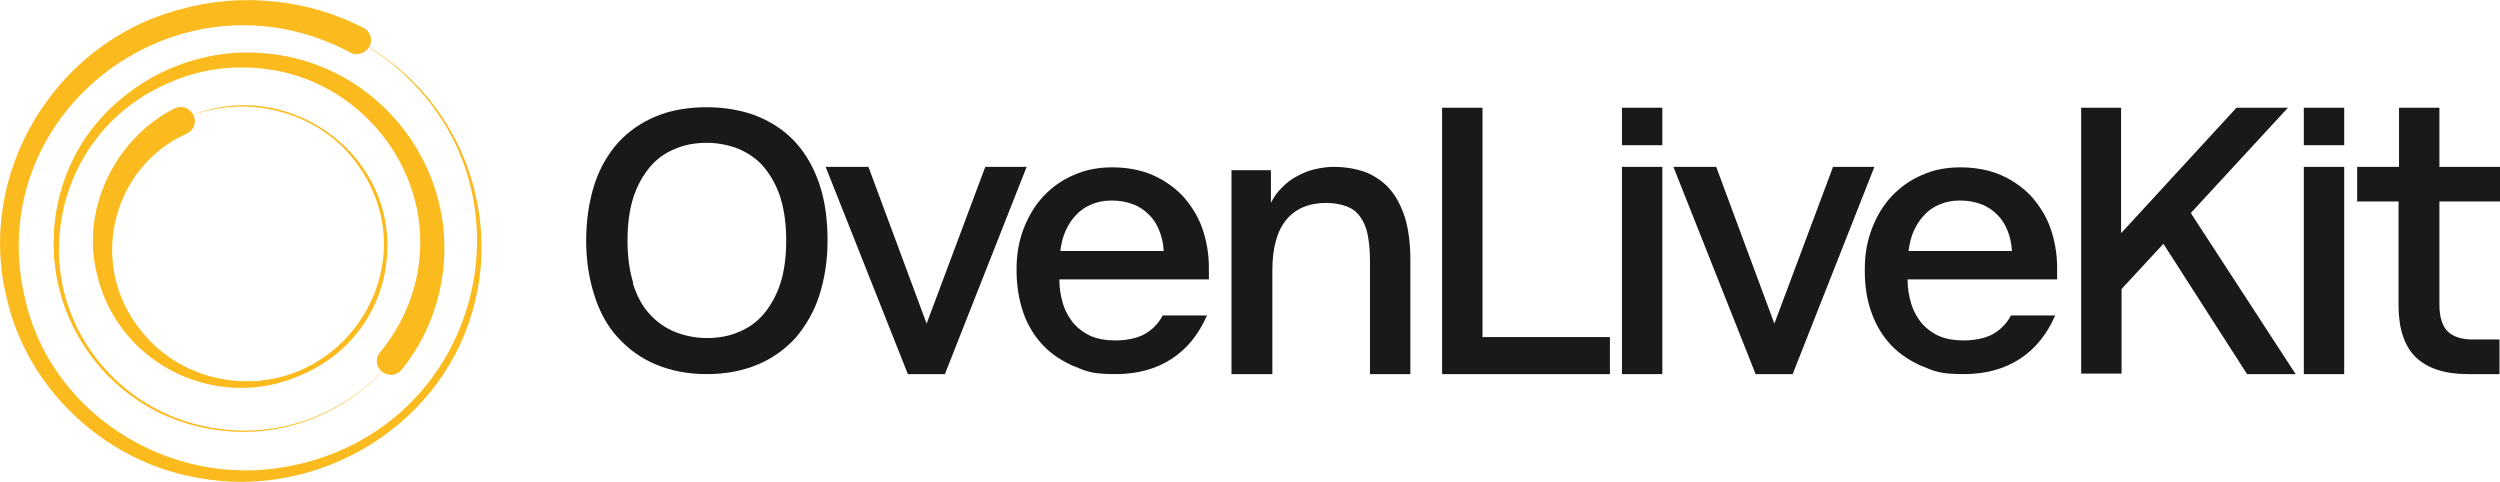
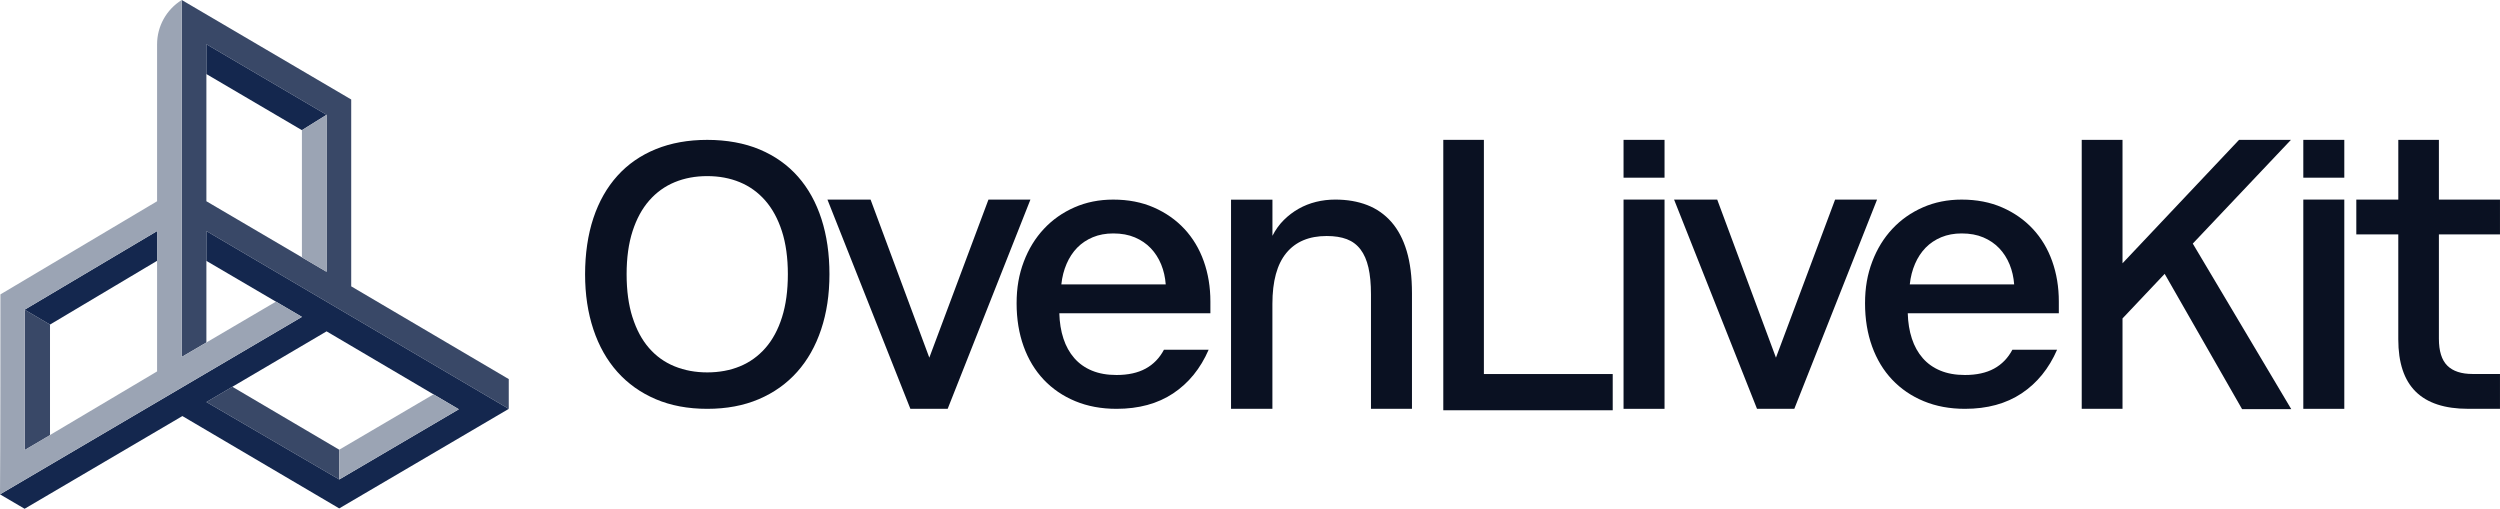
- <svg xmlns="http://www.w3.org/2000/svg" id="Layer_2" viewBox="0 0 519.9 100.2">
+ <svg xmlns="http://www.w3.org/2000/svg" id="Layer_2" data-name="Layer 2" viewBox="0 0 1375.88 280">
  <defs>
-     <style>.cls-1{fill:#fbba1e;}.cls-2{fill:#191919;}</style>
+     <style>
+       .cls-1 {
+         fill: #14274e;
+       }
+ 
+       .cls-2 {
+         fill: #394867;
+       }
+ 
+       .cls-3 {
+         fill: #0a1122;
+       }
+ 
+       .cls-4 {
+         fill: #9ba4b4;
+       }
+     </style>
  </defs>
-   <g id="_레이어_1">
-     <path class="cls-2" d="M299.9,77.8V22.4h8.4v47.7h26.5v7.7h-34.9Z" />
-     <path class="cls-2" d="M441.1,22.4v26.1l24-26.1h10.7l-20.2,21.9,21.8,33.5h-10.1l-17.4-27.1-8.7,9.4v17.6h-8.4V22.4h8.4Z" />
-     <path class="cls-2" d="M498.9,34.7v-12.3h8.4v12.3h12.6v7.2h-12.6v21.5c0,2.5.6,4.4,1.7,5.5s2.9,1.7,5.2,1.7h5.6v7.2h-6.6c-4.8,0-8.4-1.2-10.8-3.5s-3.6-6-3.6-10.8v-21.6h-8.6v-7.2h8.6Z" />
-     <path class="cls-2" d="M136.4,75.8c-3.1-1.3-5.7-3.2-7.9-5.6-2.2-2.4-3.8-5.3-4.9-8.8-1.1-3.4-1.7-7.2-1.7-11.4s.6-8.1,1.7-11.6c1.1-3.4,2.8-6.3,4.9-8.7,2.2-2.4,4.8-4.2,7.9-5.5,3.1-1.3,6.7-1.9,10.6-1.9s7.7.7,10.8,2c3.1,1.3,5.8,3.2,7.9,5.6s3.7,5.3,4.8,8.7c1.1,3.4,1.6,7.2,1.6,11.4s-.6,7.9-1.7,11.4c-1.1,3.4-2.8,6.3-4.9,8.8-2.2,2.4-4.8,4.3-7.9,5.6s-6.6,2-10.6,2-7.5-.7-10.6-2ZM131.6,58.9c.8,2.5,1.9,4.7,3.4,6.3,1.5,1.7,3.2,2.9,5.3,3.8,2,.8,4.3,1.3,6.7,1.3s4.7-.4,6.7-1.3c2-.8,3.8-2.1,5.2-3.8s2.6-3.8,3.4-6.3c.8-2.5,1.2-5.5,1.2-8.9s-.4-6.3-1.2-8.9c-.8-2.5-2-4.6-3.4-6.3s-3.2-2.9-5.2-3.8c-2-.8-4.3-1.3-6.7-1.3s-4.7.4-6.7,1.3c-2,.8-3.8,2.1-5.2,3.8s-2.6,3.8-3.4,6.3c-.8,2.5-1.2,5.5-1.2,8.9s.4,6.3,1.2,8.9Z" />
-     <path class="cls-2" d="M180.6,34.7l12.1,32.6,12.2-32.6h8.6l-17,43.1h-7.7l-17.1-43.1h8.9Z" />
-     <path class="cls-2" d="M223.4,76.2c-2.5-1.1-4.7-2.5-6.5-4.4-1.8-1.9-3.2-4.2-4.1-6.8s-1.4-5.6-1.4-8.9.5-6,1.5-8.6c1-2.6,2.4-4.9,4.1-6.7,1.8-1.9,3.9-3.4,6.3-4.4,2.4-1.1,5.1-1.6,8-1.6s5.9.5,8.4,1.6,4.6,2.6,6.3,4.4c1.7,1.9,3.1,4.1,4,6.6.9,2.6,1.4,5.3,1.4,8.3v2.4h-31.1c0,1.9.3,3.6.8,5.2.5,1.6,1.3,2.9,2.2,4,1,1.1,2.2,2,3.6,2.6,1.4.6,3.1.9,5.1.9s4.4-.4,6-1.3c1.6-.9,2.9-2.2,3.8-3.9h9.2c-1.7,3.9-4.1,6.9-7.3,9-3.2,2.1-7.1,3.2-11.7,3.2s-6-.5-8.5-1.6ZM242,52.1c-.1-1.5-.4-2.9-.9-4.1-.5-1.3-1.2-2.4-2.1-3.3-.9-.9-2-1.7-3.3-2.2-1.3-.5-2.8-.8-4.5-.8s-3,.3-4.2.8c-1.2.5-2.3,1.2-3.2,2.2-.9.9-1.6,2-2.2,3.3-.6,1.3-.9,2.7-1.1,4.2h21.5Z" />
-     <path class="cls-2" d="M356.9,34.7l12.1,32.6,12.2-32.6h8.6l-17,43.1h-7.7l-17.1-43.1h8.9Z" />
-     <path class="cls-2" d="M399.8,76.2c-2.5-1.1-4.7-2.5-6.5-4.4-1.8-1.9-3.2-4.2-4.1-6.8-1-2.7-1.4-5.6-1.4-8.9s.5-6,1.5-8.6c1-2.6,2.4-4.9,4.1-6.7,1.8-1.9,3.9-3.4,6.3-4.4,2.4-1.1,5.1-1.6,8-1.6s5.9.5,8.4,1.6,4.6,2.6,6.3,4.4c1.7,1.9,3.1,4.1,4,6.6.9,2.6,1.4,5.3,1.4,8.3v2.4h-31.1c0,1.9.3,3.6.8,5.2.5,1.6,1.3,2.9,2.2,4,1,1.1,2.2,2,3.6,2.6,1.4.6,3.1.9,5.1.9s4.4-.4,6-1.3c1.6-.9,2.9-2.2,3.8-3.9h9.2c-1.7,3.9-4.1,6.9-7.3,9-3.2,2.1-7.1,3.2-11.7,3.2s-6-.5-8.5-1.6ZM418.4,52.1c-.1-1.5-.4-2.9-.9-4.1-.5-1.3-1.2-2.4-2.1-3.3-.9-.9-2-1.7-3.3-2.2-1.3-.5-2.8-.8-4.5-.8s-3,.3-4.2.8c-1.2.5-2.3,1.2-3.2,2.2-.9.9-1.6,2-2.2,3.3-.6,1.3-.9,2.7-1.1,4.2h21.5Z" />
-     <path class="cls-2" d="M255.8,35.4h8.5v6.8c.6-1.3,1.4-2.3,2.4-3.3.9-.9,1.9-1.7,3.1-2.3,1.1-.6,2.3-1.1,3.6-1.4,1.3-.3,2.6-.5,4-.5,2.4,0,4.6.4,6.6,1.1,1.9.8,3.6,1.9,5,3.5,1.4,1.6,2.4,3.6,3.2,6,.7,2.4,1.1,5.3,1.1,8.7v23.8h-8.4v-23.6c0-2.2-.2-4-.5-5.5s-.9-2.8-1.6-3.7c-.7-1-1.7-1.7-2.8-2.1-1.1-.4-2.5-.7-4.2-.7-3.6,0-6.4,1.2-8.3,3.5-1.9,2.3-2.9,5.8-2.9,10.5v21.6h-8.5v-42.4Z" />
-     <path class="cls-2" d="M479.1,77.8v-43.1h8.4v43.1h-8.4Z" />
-     <rect class="cls-2" x="479.1" y="22.4" width="8.4" height="7.8" />
-     <path class="cls-2" d="M337.3,77.8v-43.1h8.4v43.1h-8.4Z" />
-     <rect class="cls-2" x="337.3" y="22.4" width="8.4" height="7.8" />
-     <path class="cls-1" d="M66.3,5c18.5,5.8,32.3,23.1,33.5,42.3,2.6,34.4-31.5,60.6-64.7,49.8C1.7,86.3-9.8,45.1,13.3,18.8,26,3.9,48-2.1,66.6,4.1c0,0-.3.9-.3.9h0ZM66,5.9C48.1-.2,26.8,5.5,14.5,19.8-8.2,45.4,2.9,85.5,35.4,96.2c32.7,10.8,66.4-14.9,64-48.9-1.1-19-14.7-36.4-33.1-42.3,0,0-.3.9-.3.9h0Z" />
-     <path class="cls-1" d="M81.3,13c15,11.3,22,31.5,17.5,49.6-5.9,25.4-32.3,41.7-58,36.7C21.6,95.9,5.6,80.7,1.4,62-5,36.3,11.2,8.9,37.3,2,43.6.2,50.3-.4,56.8.3c6.5.6,13,2.5,18.8,5.5,1.4.7,2,2.5,1.2,3.9-.8,1.4-2.6,2-4,1.2C37.7-7.8-3.4,22.7,5,61.2c4.9,24.3,29.7,40.3,54.3,35.9,41.1-7.2,53.9-58.2,22-84.1h0Z" />
-     <path class="cls-1" d="M85.2,69.4c-7.3,13.6-23.1,21.9-38.6,20.2-27.9-2.7-44-32.9-30.6-57.2,13.4-24.5,48.2-27.7,65.9-6.2,10.1,12,11.8,30,4.1,43.7,0,0-.9-.5-.9-.5h0ZM84.3,69c7.4-13,5.9-30.2-3.7-41.7C63.6,6.2,30,9.2,16.8,32.9c-13.3,23.8,2.4,53.5,29.8,56.4,15.4,1.8,31.2-6.3,38.5-19.8,0,0-.9-.5-.9-.5h0Z" />
-     <path class="cls-1" d="M26.4,81.2c-19.7-14.7-20.4-44.6-1.5-60.4,8.2-7.1,19.5-10.8,30.3-9.7,21.6,1.8,37.9,20.6,37.2,41.8-.3,8.6-3.3,17.1-8.8,23.9-2.5,3-6.9-.4-4.6-3.5,4.5-5.4,7.5-12.2,8.2-19.3,2.1-19.4-12.7-37.5-32.3-39.7-6.4-.8-13.1.1-19,2.6C9,27.8,4,63.1,26.4,81.2h0Z" />
-     <path class="cls-1" d="M33.7,27.4c21.3-15.1,50.5,2.9,46.5,28.4-4.3,25.8-38.2,33.6-53.8,12.4-9.8-12.8-6.6-32.4,6.8-41.6,0,0,.6.8.6.8h0ZM34.2,28.2c-20.7,14.5-13.1,46.4,11.9,50.7,25.4,4.2,43.2-23.9,28.3-44.6-8.9-12.8-28.1-16.1-40.8-6.9,0,0,.6.8.6.8h0Z" />
-     <path class="cls-1" d="M72.1,71c-16.6,17.9-46.2,9.6-51.9-13.8-3.5-13.4,3.6-28.3,16-34.6,3.6-1.7,6.2,3.4,2.6,5.2-15.2,6.8-20.2,26.2-10.5,39.6,10,14.4,31.3,16,43.7,3.6h0Z" />
+   <g id="Layer_1-2" data-name="Layer 1">
+     <g>
+       <g>
+         <g>
+           <polygon class="cls-2" points="127.87 212.86 113.59 221.26 186.69 263.88 186.69 247.5 127.87 212.86" />
+           <polygon class="cls-2" points="13.57 170.44 13.57 247.7 27.52 239.5 27.52 178.63 13.57 170.44" />
+           <path class="cls-2" d="M193.29,157.59V54.76L100.02,0h0v196.45l13.57-7.97v-61.31l166.41,97.85v-16.38l-86.71-51.05ZM179.73,149.59l-66.14-38.83V24.35l66.14,38.83v86.41Z" />
+         </g>
+         <g>
+           <polygon class="cls-1" points="13.57 170.44 27.52 178.63 86.45 143.53 86.45 127.17 13.57 170.44" />
+           <polygon class="cls-1" points="113.59 24.35 113.59 40.76 166.16 71.64 179.73 63.18 113.59 24.35" />
+           <path class="cls-1" d="M113.59,127.17v16.41l52.57,30.82L0,272.06l13.54,7.94,86.84-51.02,86.31,50.82,93.31-54.78L113.59,127.17ZM113.59,221.26l66.14-38.9,72.79,42.88-65.82,38.64-73.11-42.62Z" />
+         </g>
+         <g>
+           <polygon class="cls-4" points="166.16 71.64 166.16 141.63 179.73 149.59 179.73 63.18 166.16 71.64" />
+           <path class="cls-4" d="M151.86,166.01l-51.84,30.44V0h0c-8.44,5.24-13.57,14.46-13.57,24.39v86.37L.23,162.02c0,29.92,0,79.92-.23,110.03l166.16-97.66-14.3-8.38ZM86.45,204.41L13.57,247.7c0-12.52,0-65.42,0-77.26l72.88-43.27v77.24Z" />
+           <polygon class="cls-4" points="238.56 217.05 186.69 247.5 186.69 263.88 252.51 225.24 238.56 217.05" />
+         </g>
+       </g>
+       <g>
+         <path class="cls-3" d="M794.32,225.79V76.97h22.34v128.88h70.9v19.94h-93.24Z" />
+         <path class="cls-3" d="M1058.71,220.78c-6.77-2.81-12.55-6.76-17.35-11.83-4.8-5.08-8.49-11.18-11.06-18.3s-3.87-15.03-3.87-23.72,1.32-15.98,3.97-22.96c2.65-6.98,6.34-12.98,11.06-18.02s10.33-8.99,16.81-11.83c6.48-2.85,13.59-4.27,21.32-4.27,8.31,0,15.75,1.44,22.34,4.33,6.59,2.89,12.21,6.83,16.87,11.83,4.65,5,8.2,10.92,10.63,17.75,2.43,6.83,3.65,14.23,3.65,22.19v6.46h-83.14c.14,5.11.89,9.75,2.26,13.92,1.36,4.16,3.35,7.74,5.96,10.74,2.61,3,5.85,5.3,9.72,6.9,3.87,1.61,8.38,2.41,13.54,2.41,6.37,0,11.71-1.17,16.01-3.51,4.3-2.34,7.66-5.81,10.1-10.41h24.6c-4.51,10.37-11.03,18.39-19.55,24.05-8.52,5.66-18.91,8.49-31.15,8.49-8.38,0-15.95-1.41-22.72-4.22ZM1108.5,156.52c-.29-3.95-1.13-7.62-2.52-11.01-1.4-3.4-3.29-6.35-5.69-8.88-2.4-2.52-5.32-4.51-8.75-5.97-3.44-1.46-7.41-2.19-11.92-2.19-4.15,0-7.9.7-11.23,2.08-3.33,1.39-6.2,3.31-8.59,5.75-2.4,2.45-4.35,5.41-5.85,8.88-1.5,3.47-2.47,7.25-2.9,11.34h57.47Z" />
+         <path class="cls-3" d="M1168.13,76.97v67.93l64.13-67.93h28.57l-54.03,57.09,54.21,91.12h-27.07l-42.61-74.47-23.2,24.54v49.75h-22.45V76.97h22.45Z" />
+         <path class="cls-3" d="M1319.91,109.84v-32.87h22.34v32.87h33.62v19.17h-33.62v57.42c0,6.79,1.54,11.72,4.62,14.79,3.08,3.07,7.73,4.6,13.96,4.6h15.04v19.17h-17.51c-12.89,0-22.52-3.16-28.9-9.48-6.38-6.32-9.56-15.91-9.56-28.76v-57.74h-23.1v-19.17h23.1Z" />
+         <path class="cls-3" d="M360.89,219.69c-8.31-3.54-15.34-8.55-21.11-15.01-5.77-6.46-10.17-14.26-13.21-23.39-3.04-9.13-4.57-19.25-4.57-30.35s1.52-21.77,4.57-30.9c3.04-9.13,7.45-16.89,13.21-23.28,5.76-6.39,12.82-11.29,21.16-14.68,8.34-3.4,17.78-5.1,28.31-5.1s20.52,1.77,28.9,5.31c8.38,3.54,15.4,8.53,21.05,14.96,5.66,6.43,9.95,14.19,12.89,23.28,2.94,9.09,4.4,19.23,4.4,30.41s-1.52,21.22-4.57,30.35c-3.04,9.13-7.45,16.93-13.21,23.39-5.77,6.46-12.8,11.47-21.11,15.01-8.31,3.54-17.76,5.31-28.36,5.31s-20.05-1.77-28.36-5.31ZM348.1,174.6c2.15,6.79,5.17,12.44,9.08,16.93,3.9,4.49,8.59,7.85,14.07,10.08,5.48,2.23,11.48,3.34,17.99,3.34s12.58-1.11,17.99-3.34c5.41-2.23,10.08-5.59,14.02-10.08,3.94-4.49,6.98-10.13,9.13-16.93,2.15-6.79,3.22-14.68,3.22-23.67s-1.09-16.96-3.28-23.72c-2.19-6.76-5.25-12.38-9.18-16.87-3.94-4.49-8.61-7.85-14.02-10.08-5.41-2.23-11.37-3.34-17.89-3.34s-12.48,1.11-17.89,3.34c-5.41,2.23-10.08,5.59-14.02,10.08-3.94,4.49-7,10.12-9.18,16.87-2.19,6.76-3.28,14.67-3.28,23.72s1.07,16.87,3.22,23.67Z" />
+         <path class="cls-3" d="M479.12,109.84l32.33,87,32.55-87h23.1l-45.55,115.16h-20.52l-45.65-115.16h23.74Z" />
+         <path class="cls-3" d="M591.77,220.78c-6.77-2.81-12.55-6.76-17.35-11.83-4.8-5.08-8.49-11.18-11.06-18.3s-3.87-15.03-3.87-23.72,1.32-15.98,3.97-22.96c2.65-6.98,6.34-12.98,11.06-18.02s10.33-8.99,16.81-11.83c6.48-2.85,13.59-4.27,21.32-4.27,8.31,0,15.75,1.44,22.34,4.33,6.59,2.89,12.21,6.83,16.87,11.83,4.65,5,8.2,10.92,10.63,17.75,2.43,6.83,3.65,14.23,3.65,22.19v6.46h-83.14c.14,5.11.89,9.75,2.26,13.92,1.36,4.16,3.35,7.74,5.96,10.74,2.61,3,5.85,5.3,9.72,6.9,3.87,1.61,8.38,2.41,13.54,2.41,6.37,0,11.71-1.17,16.01-3.51,4.3-2.34,7.66-5.81,10.1-10.41h24.6c-4.51,10.37-11.03,18.39-19.55,24.05-8.52,5.66-18.91,8.49-31.15,8.49-8.38,0-15.95-1.41-22.72-4.22ZM641.56,156.52c-.29-3.95-1.13-7.62-2.52-11.01-1.4-3.4-3.29-6.35-5.69-8.88-2.4-2.52-5.32-4.51-8.75-5.97-3.44-1.46-7.41-2.19-11.92-2.19-4.15,0-7.9.7-11.23,2.08-3.33,1.39-6.2,3.31-8.59,5.75-2.4,2.45-4.35,5.41-5.85,8.88-1.5,3.47-2.47,7.25-2.9,11.34h57.47Z" />
+         <path class="cls-3" d="M677.52,109.88h22.77v19.9c1.72-3.36,3.81-6.26,6.28-8.71,2.47-2.45,5.19-4.51,8.16-6.19,2.97-1.68,6.16-2.94,9.56-3.78,3.4-.84,6.93-1.26,10.58-1.26,6.52,0,12.37,1,17.56,3.01,5.19,2.01,9.63,5.11,13.32,9.31,3.69,4.2,6.5,9.53,8.43,16,1.93,6.46,2.9,14.19,2.9,23.17v63.66h-22.56v-63c0-5.77-.47-10.68-1.4-14.74-.93-4.05-2.38-7.38-4.35-9.97-1.97-2.59-4.48-4.47-7.52-5.64-3.04-1.17-6.75-1.75-11.12-1.75-9.67,0-17.06,3.11-22.18,9.31-5.12,6.21-7.68,15.56-7.68,28.05v57.75h-22.77v-115.12Z" />
+         <g>
+           <path class="cls-3" d="M1267.63,225v-115.16h22.56v115.16h-22.56Z" />
+           <rect class="cls-3" x="1267.63" y="76.97" width="22.56" height="20.82" />
+         </g>
+         <g>
+           <path class="cls-3" d="M893.52,225v-115.16h22.56v115.16h-22.56Z" />
+           <rect class="cls-3" x="893.52" y="76.97" width="22.56" height="20.82" />
+         </g>
+         <path class="cls-3" d="M945.07,109.84l32.33,87,32.55-87h23.1l-45.55,115.16h-20.52l-45.65-115.16h23.74Z" />
+       </g>
+     </g>
  </g>
</svg>
